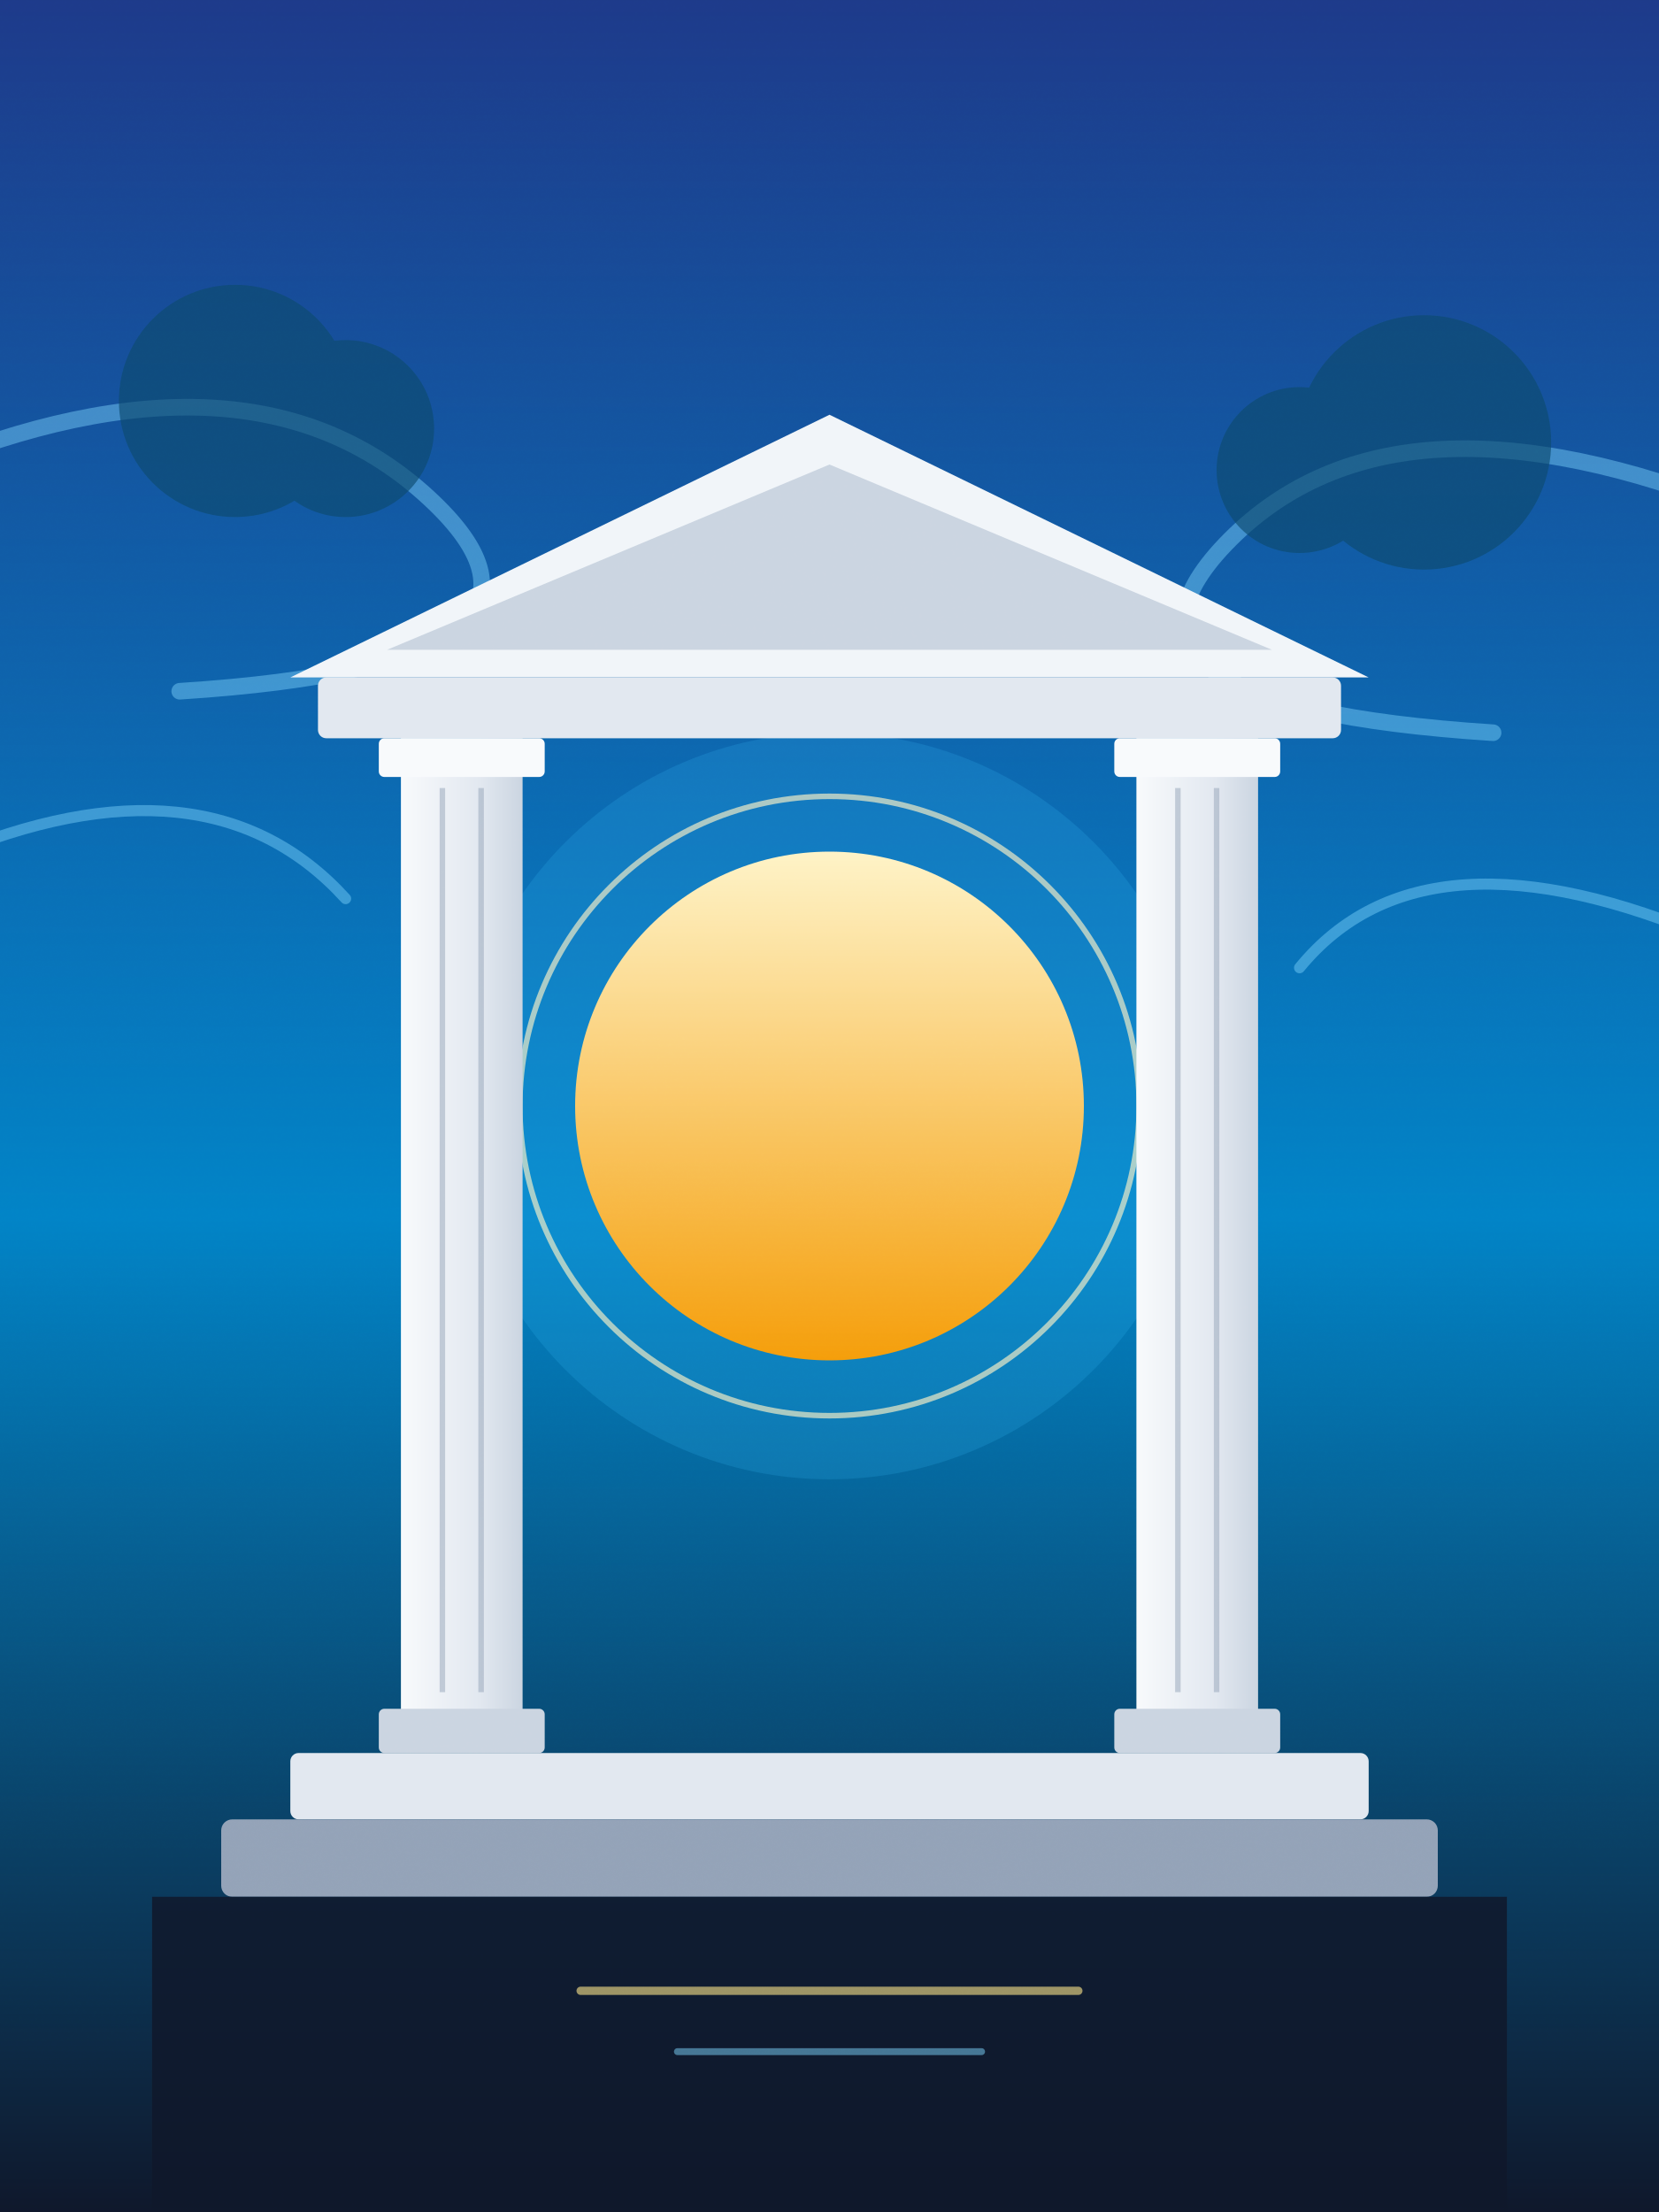
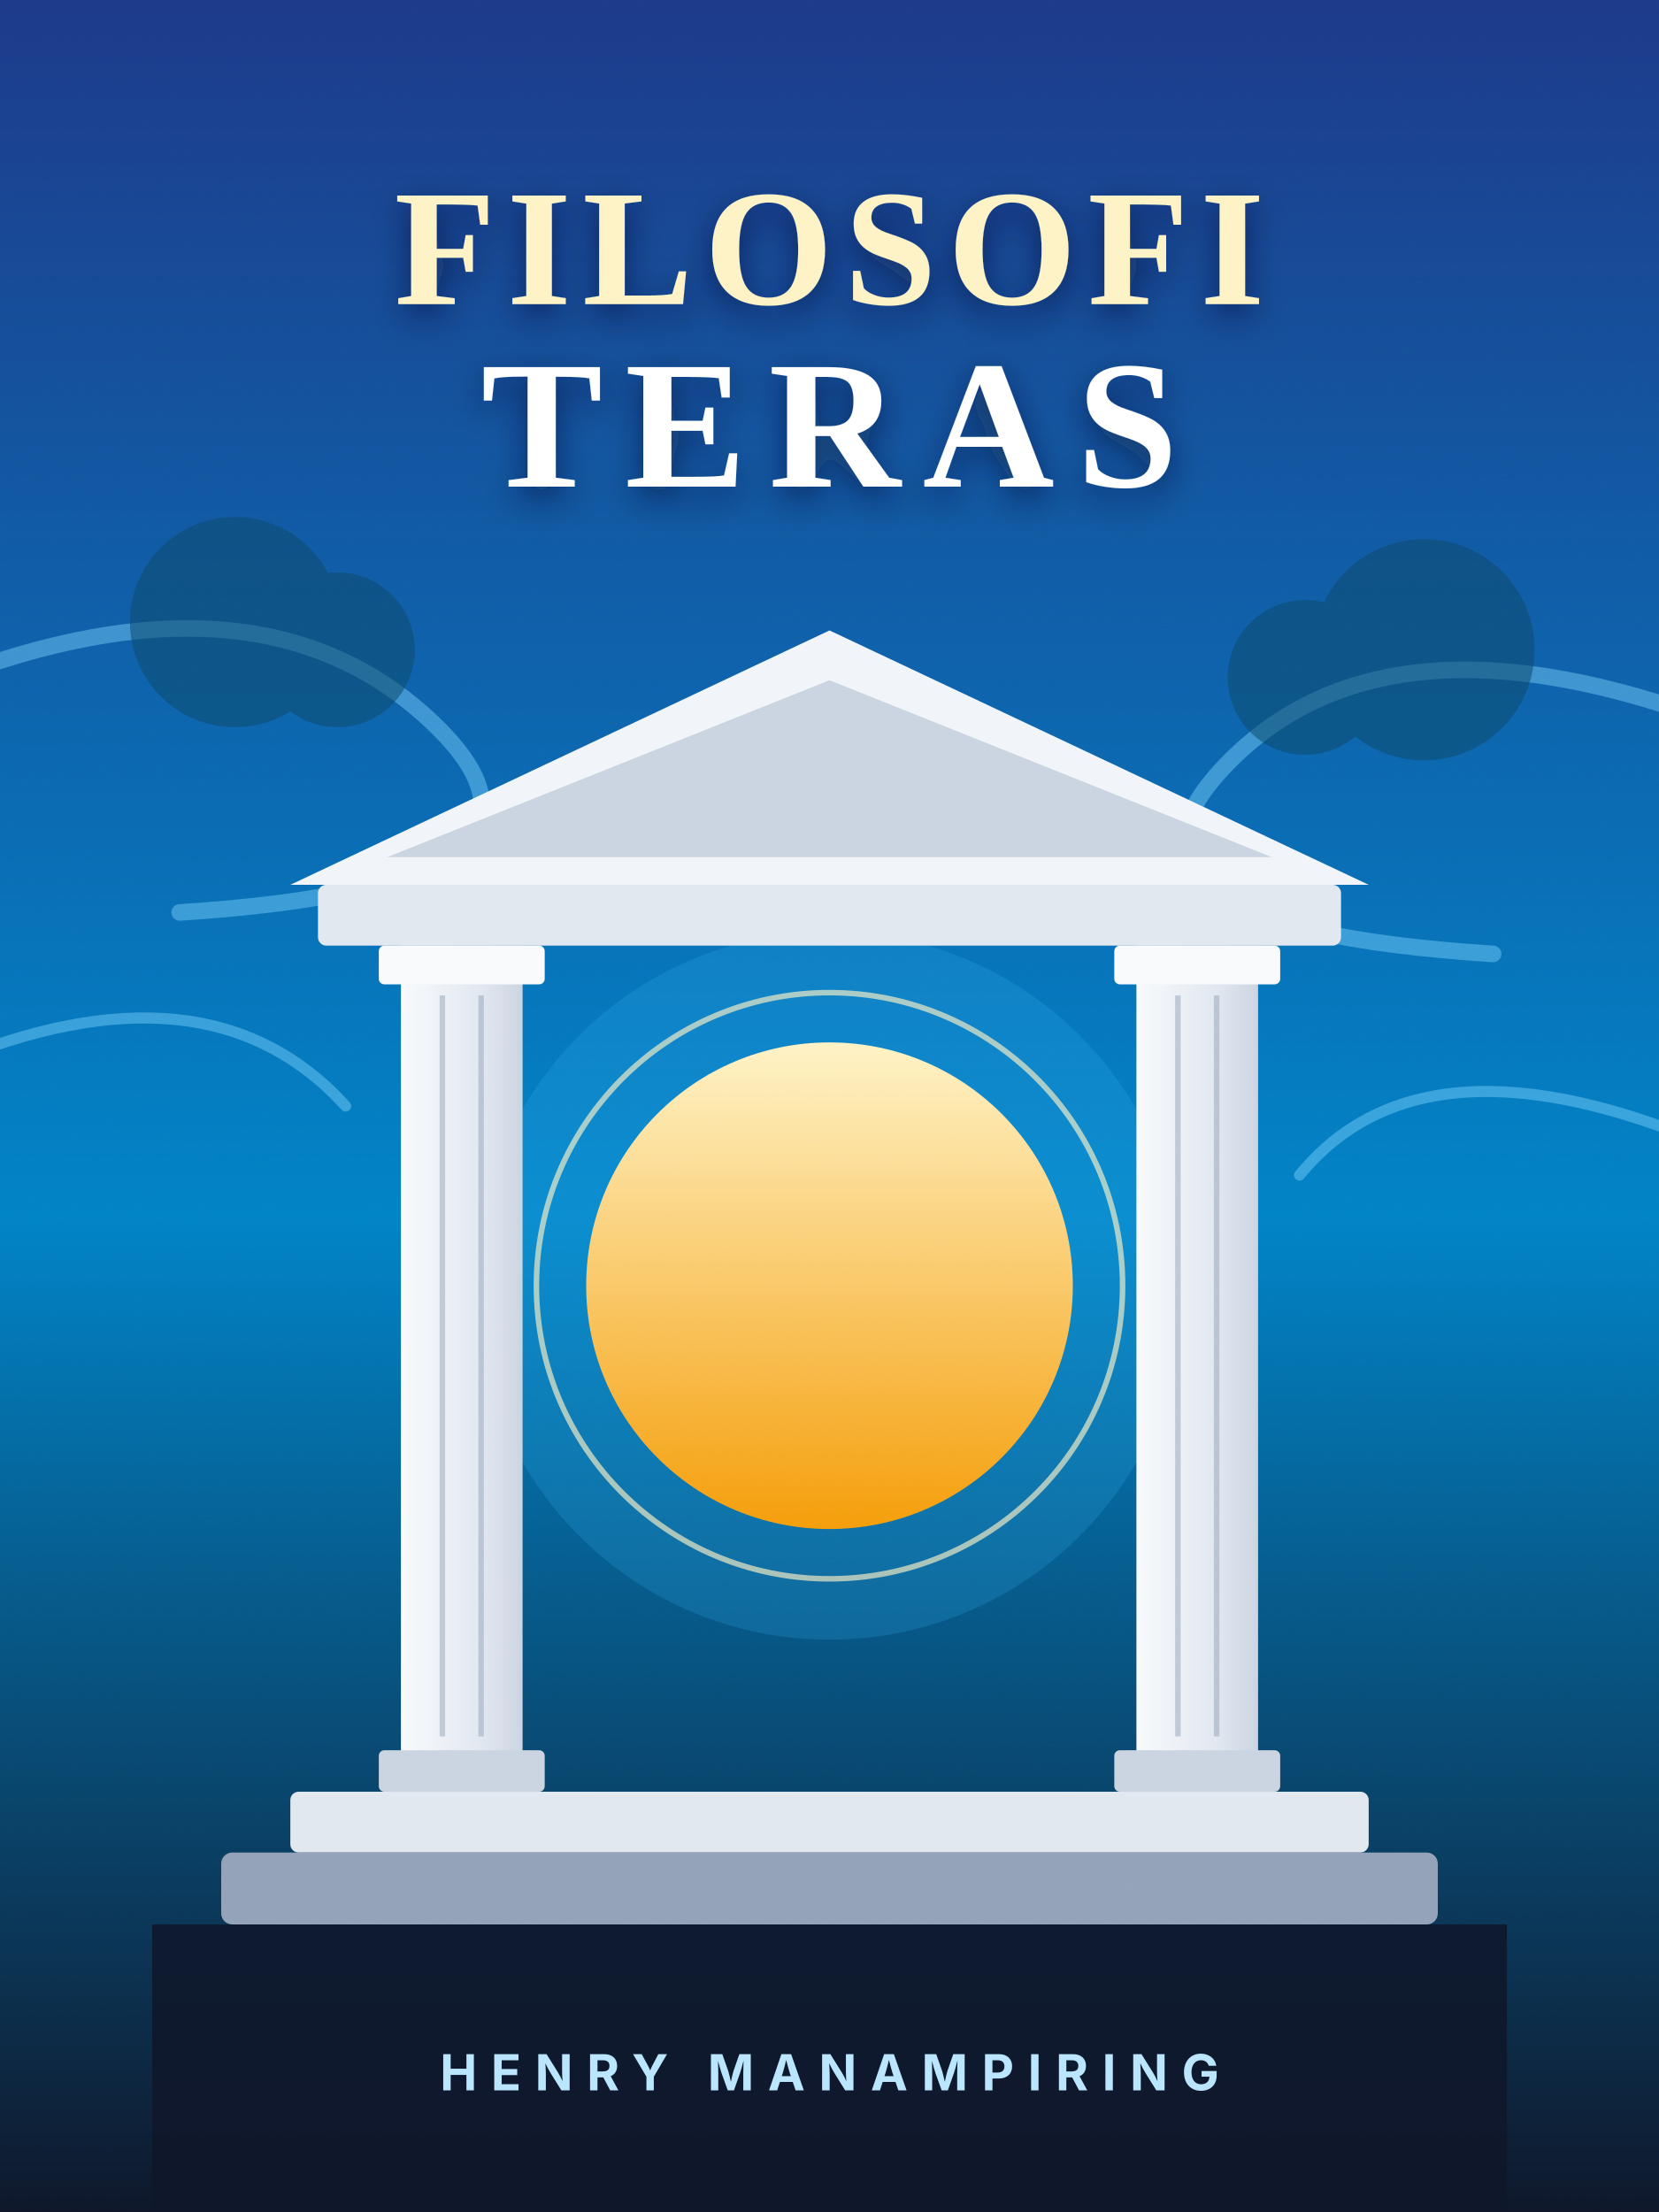
<svg xmlns="http://www.w3.org/2000/svg" viewBox="0 0 600 800" width="600" height="800">
  <defs>
    <linearGradient id="bgGrad" x1="0" y1="0" x2="0" y2="1">
      <stop offset="0%" stop-color="#1E3A8A" />
      <stop offset="55%" stop-color="#0284C7" />
      <stop offset="100%" stop-color="#0F172A" />
    </linearGradient>
    <linearGradient id="sunCircle" x1="0" y1="0" x2="0" y2="1">
      <stop offset="0%" stop-color="#FEF3C7" />
      <stop offset="100%" stop-color="#F59E0B" />
    </linearGradient>
    <linearGradient id="pillarGrad" x1="0" y1="0" x2="1" y2="0">
      <stop offset="0%" stop-color="#F8FAFC" />
      <stop offset="65%" stop-color="#E2E8F0" />
      <stop offset="100%" stop-color="#CBD5E1" />
    </linearGradient>
+     <filter id="textShadow" x="-20%" y="-20%" width="140%" height="140%">
+       <feDropShadow dx="0" dy="4" stdDeviation="6" flood-color="#0F172A" flood-opacity="0.55" />
+     </filter>
    <filter id="grain" x="0%" y="0%" width="100%" height="100%">
      <feTurbulence type="fractalNoise" baseFrequency="0.75" numOctaves="3" stitchTiles="stitch" />
      <feColorMatrix type="matrix" values="1 0 0 0 0  0 1 0 0 0  0 0 1 0 0  0 0 0 0.06 0" />
    </filter>
  </defs>
  <rect width="600" height="800" fill="url(#bgGrad)" />
  <g fill="none" stroke="#7DD3FC" stroke-linecap="round" opacity="0.45">
-     <path d="M -30 170 Q 90 120 155 180 T 65 250" stroke-width="6" />
-     <path d="M -20 310 Q 75 270 125 325" stroke-width="4" />
-     <path d="M 630 185 Q 505 135 445 195 T 540 265" stroke-width="6" />
-     <path d="M 620 340 Q 515 295 470 350" stroke-width="4" />
+     <path d="M -30 250 Q 90 200 155 260 T 65 330" stroke-width="6" />
+     <path d="M -20 385 Q 75 345 125 400" stroke-width="4" />
+     <path d="M 630 265 Q 505 215 445 275 T 540 345" stroke-width="6" />
+     <path d="M 620 415 Q 515 370 470 425" stroke-width="4" />
  </g>
-   <g fill="#0C4A6E" opacity="0.65">
-     <circle cx="85" cy="145" r="42" />
-     <circle cx="125" cy="155" r="32" />
-     <circle cx="515" cy="160" r="46" />
-     <circle cx="470" cy="170" r="30" />
+   <g fill="#0C4A6E" opacity="0.55">
+     <circle cx="85" cy="225" r="38" />
+     <circle cx="122" cy="235" r="28" />
+     <circle cx="515" cy="235" r="40" />
+     <circle cx="472" cy="245" r="28" />
  </g>
-   <circle cx="300" cy="400" r="135" fill="#38BDF8" opacity="0.18" />
-   <circle cx="300" cy="400" r="92" fill="url(#sunCircle)" />
-   <circle cx="300" cy="400" r="112" fill="none" stroke="#FEF3C7" stroke-width="2" opacity="0.65" />
-   <polygon points="105,245 300,150 495,245" fill="#F1F5F9" />
-   <polygon points="140,235 300,168 460,235" fill="#CBD5E1" />
-   <rect x="115" y="245" width="370" height="22" rx="3" fill="#E2E8F0" />
-   <rect x="145" y="267" width="44" height="365" fill="url(#pillarGrad)" />
-   <rect x="137" y="267" width="60" height="14" rx="2" fill="#F8FAFC" />
-   <rect x="137" y="618" width="60" height="16" rx="2" fill="#CBD5E1" />
-   <line x1="160" y1="285" x2="160" y2="612" stroke="#94A3B8" stroke-width="2" opacity="0.5" />
-   <line x1="174" y1="285" x2="174" y2="612" stroke="#94A3B8" stroke-width="2" opacity="0.5" />
-   <rect x="411" y="267" width="44" height="365" fill="url(#pillarGrad)" />
-   <rect x="403" y="267" width="60" height="14" rx="2" fill="#F8FAFC" />
-   <rect x="403" y="618" width="60" height="16" rx="2" fill="#CBD5E1" />
-   <line x1="426" y1="285" x2="426" y2="612" stroke="#94A3B8" stroke-width="2" opacity="0.5" />
-   <line x1="440" y1="285" x2="440" y2="612" stroke="#94A3B8" stroke-width="2" opacity="0.5" />
-   <rect x="105" y="634" width="390" height="24" rx="3" fill="#E2E8F0" />
-   <rect x="80" y="658" width="440" height="28" rx="4" fill="#94A3B8" />
-   <rect x="55" y="686" width="490" height="114" fill="#0F172A" opacity="0.85" />
-   <line x1="210" y1="720" x2="390" y2="720" stroke="#FDE68A" stroke-width="3" stroke-linecap="round" opacity="0.6" />
-   <line x1="245" y1="742" x2="355" y2="742" stroke="#7DD3FC" stroke-width="2.5" stroke-linecap="round" opacity="0.5" />
+   <circle cx="300" cy="465" r="128" fill="#38BDF8" opacity="0.18" />
+   <circle cx="300" cy="465" r="88" fill="url(#sunCircle)" />
+   <circle cx="300" cy="465" r="106" fill="none" stroke="#FEF3C7" stroke-width="2" opacity="0.65" />
+   <polygon points="105,320 300,228 495,320" fill="#F1F5F9" />
+   <polygon points="140,310 300,246 460,310" fill="#CBD5E1" />
+   <rect x="115" y="320" width="370" height="22" rx="3" fill="#E2E8F0" />
+   <rect x="145" y="342" width="44" height="305" fill="url(#pillarGrad)" />
+   <rect x="137" y="342" width="60" height="14" rx="2" fill="#F8FAFC" />
+   <rect x="137" y="633" width="60" height="15" rx="2" fill="#CBD5E1" />
+   <line x1="160" y1="360" x2="160" y2="628" stroke="#94A3B8" stroke-width="2" opacity="0.5" />
+   <line x1="174" y1="360" x2="174" y2="628" stroke="#94A3B8" stroke-width="2" opacity="0.5" />
+   <rect x="411" y="342" width="44" height="305" fill="url(#pillarGrad)" />
+   <rect x="403" y="342" width="60" height="14" rx="2" fill="#F8FAFC" />
+   <rect x="403" y="633" width="60" height="15" rx="2" fill="#CBD5E1" />
+   <line x1="426" y1="360" x2="426" y2="628" stroke="#94A3B8" stroke-width="2" opacity="0.5" />
+   <line x1="440" y1="360" x2="440" y2="628" stroke="#94A3B8" stroke-width="2" opacity="0.5" />
+   <rect x="105" y="648" width="390" height="22" rx="3" fill="#E2E8F0" />
+   <rect x="80" y="670" width="440" height="26" rx="4" fill="#94A3B8" />
+   <rect x="55" y="696" width="490" height="104" fill="#0F172A" opacity="0.88" />
+   <g filter="url(#textShadow)" text-anchor="middle" font-family="'Georgia', 'Times New Roman', serif">
+     <text x="300" y="110" fill="#FEF3C7" font-size="60" font-weight="700" letter-spacing="4">FILOSOFI</text>
+     <text x="300" y="176" fill="#FFFFFF" font-size="66" font-weight="700" letter-spacing="8">TERAS</text>
+   </g>
+   <text x="300" y="756" text-anchor="middle" font-family="'Inter', 'Segoe UI', system-ui, -apple-system, sans-serif" fill="#BAE6FD" font-size="18" font-weight="700" letter-spacing="5">HENRY MANAMPIRING</text>
  <rect width="600" height="800" fill="#FFFFFF" filter="url(#grain)" opacity="0.35" style="mix-blend-mode: overlay;" />
</svg>
